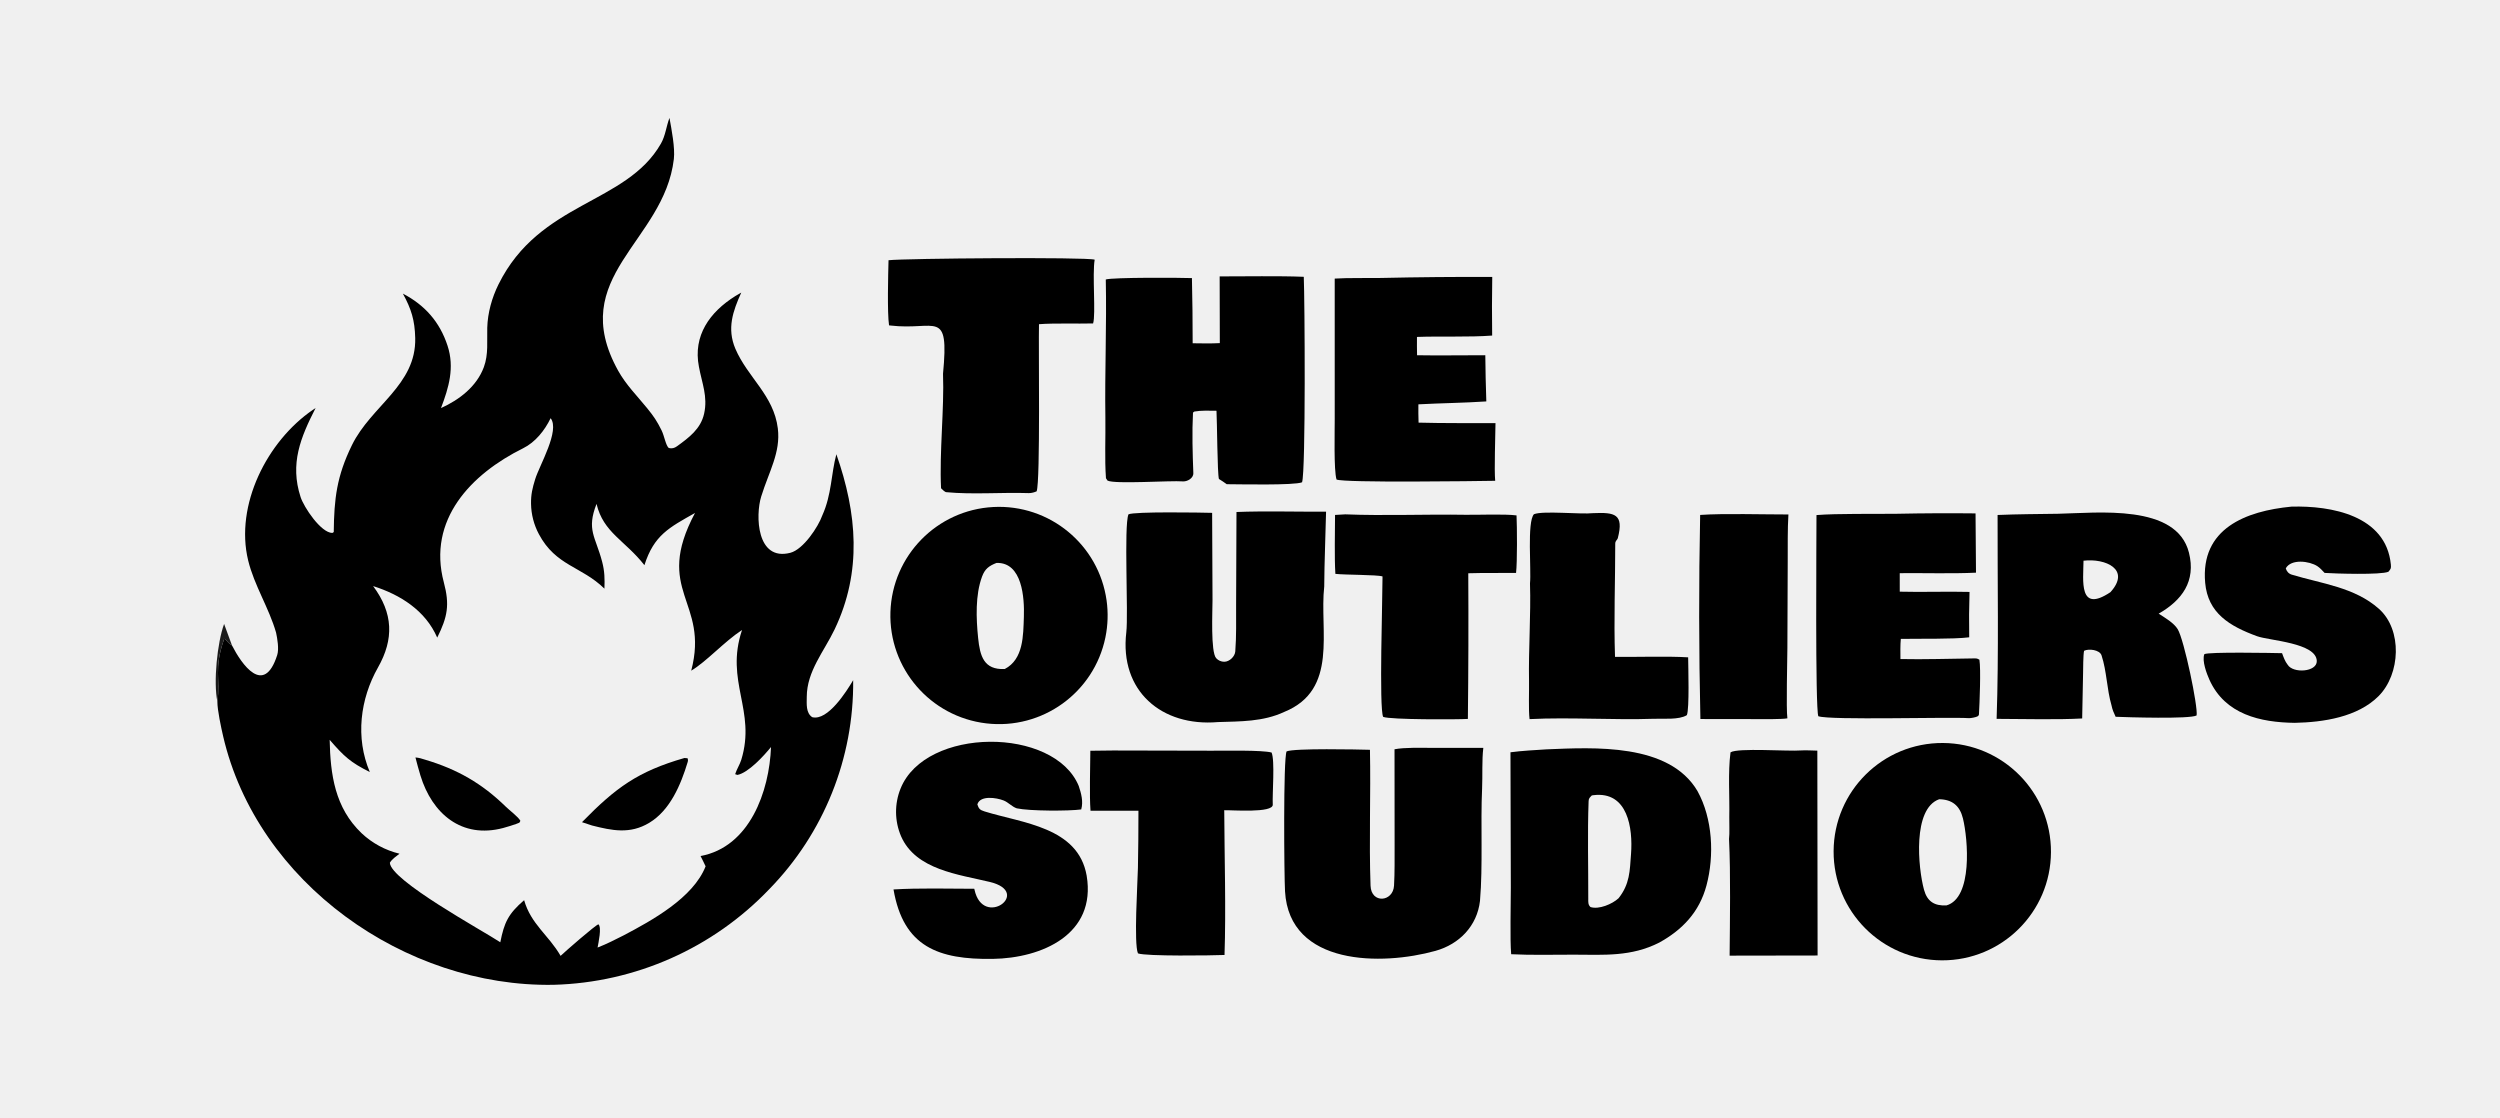
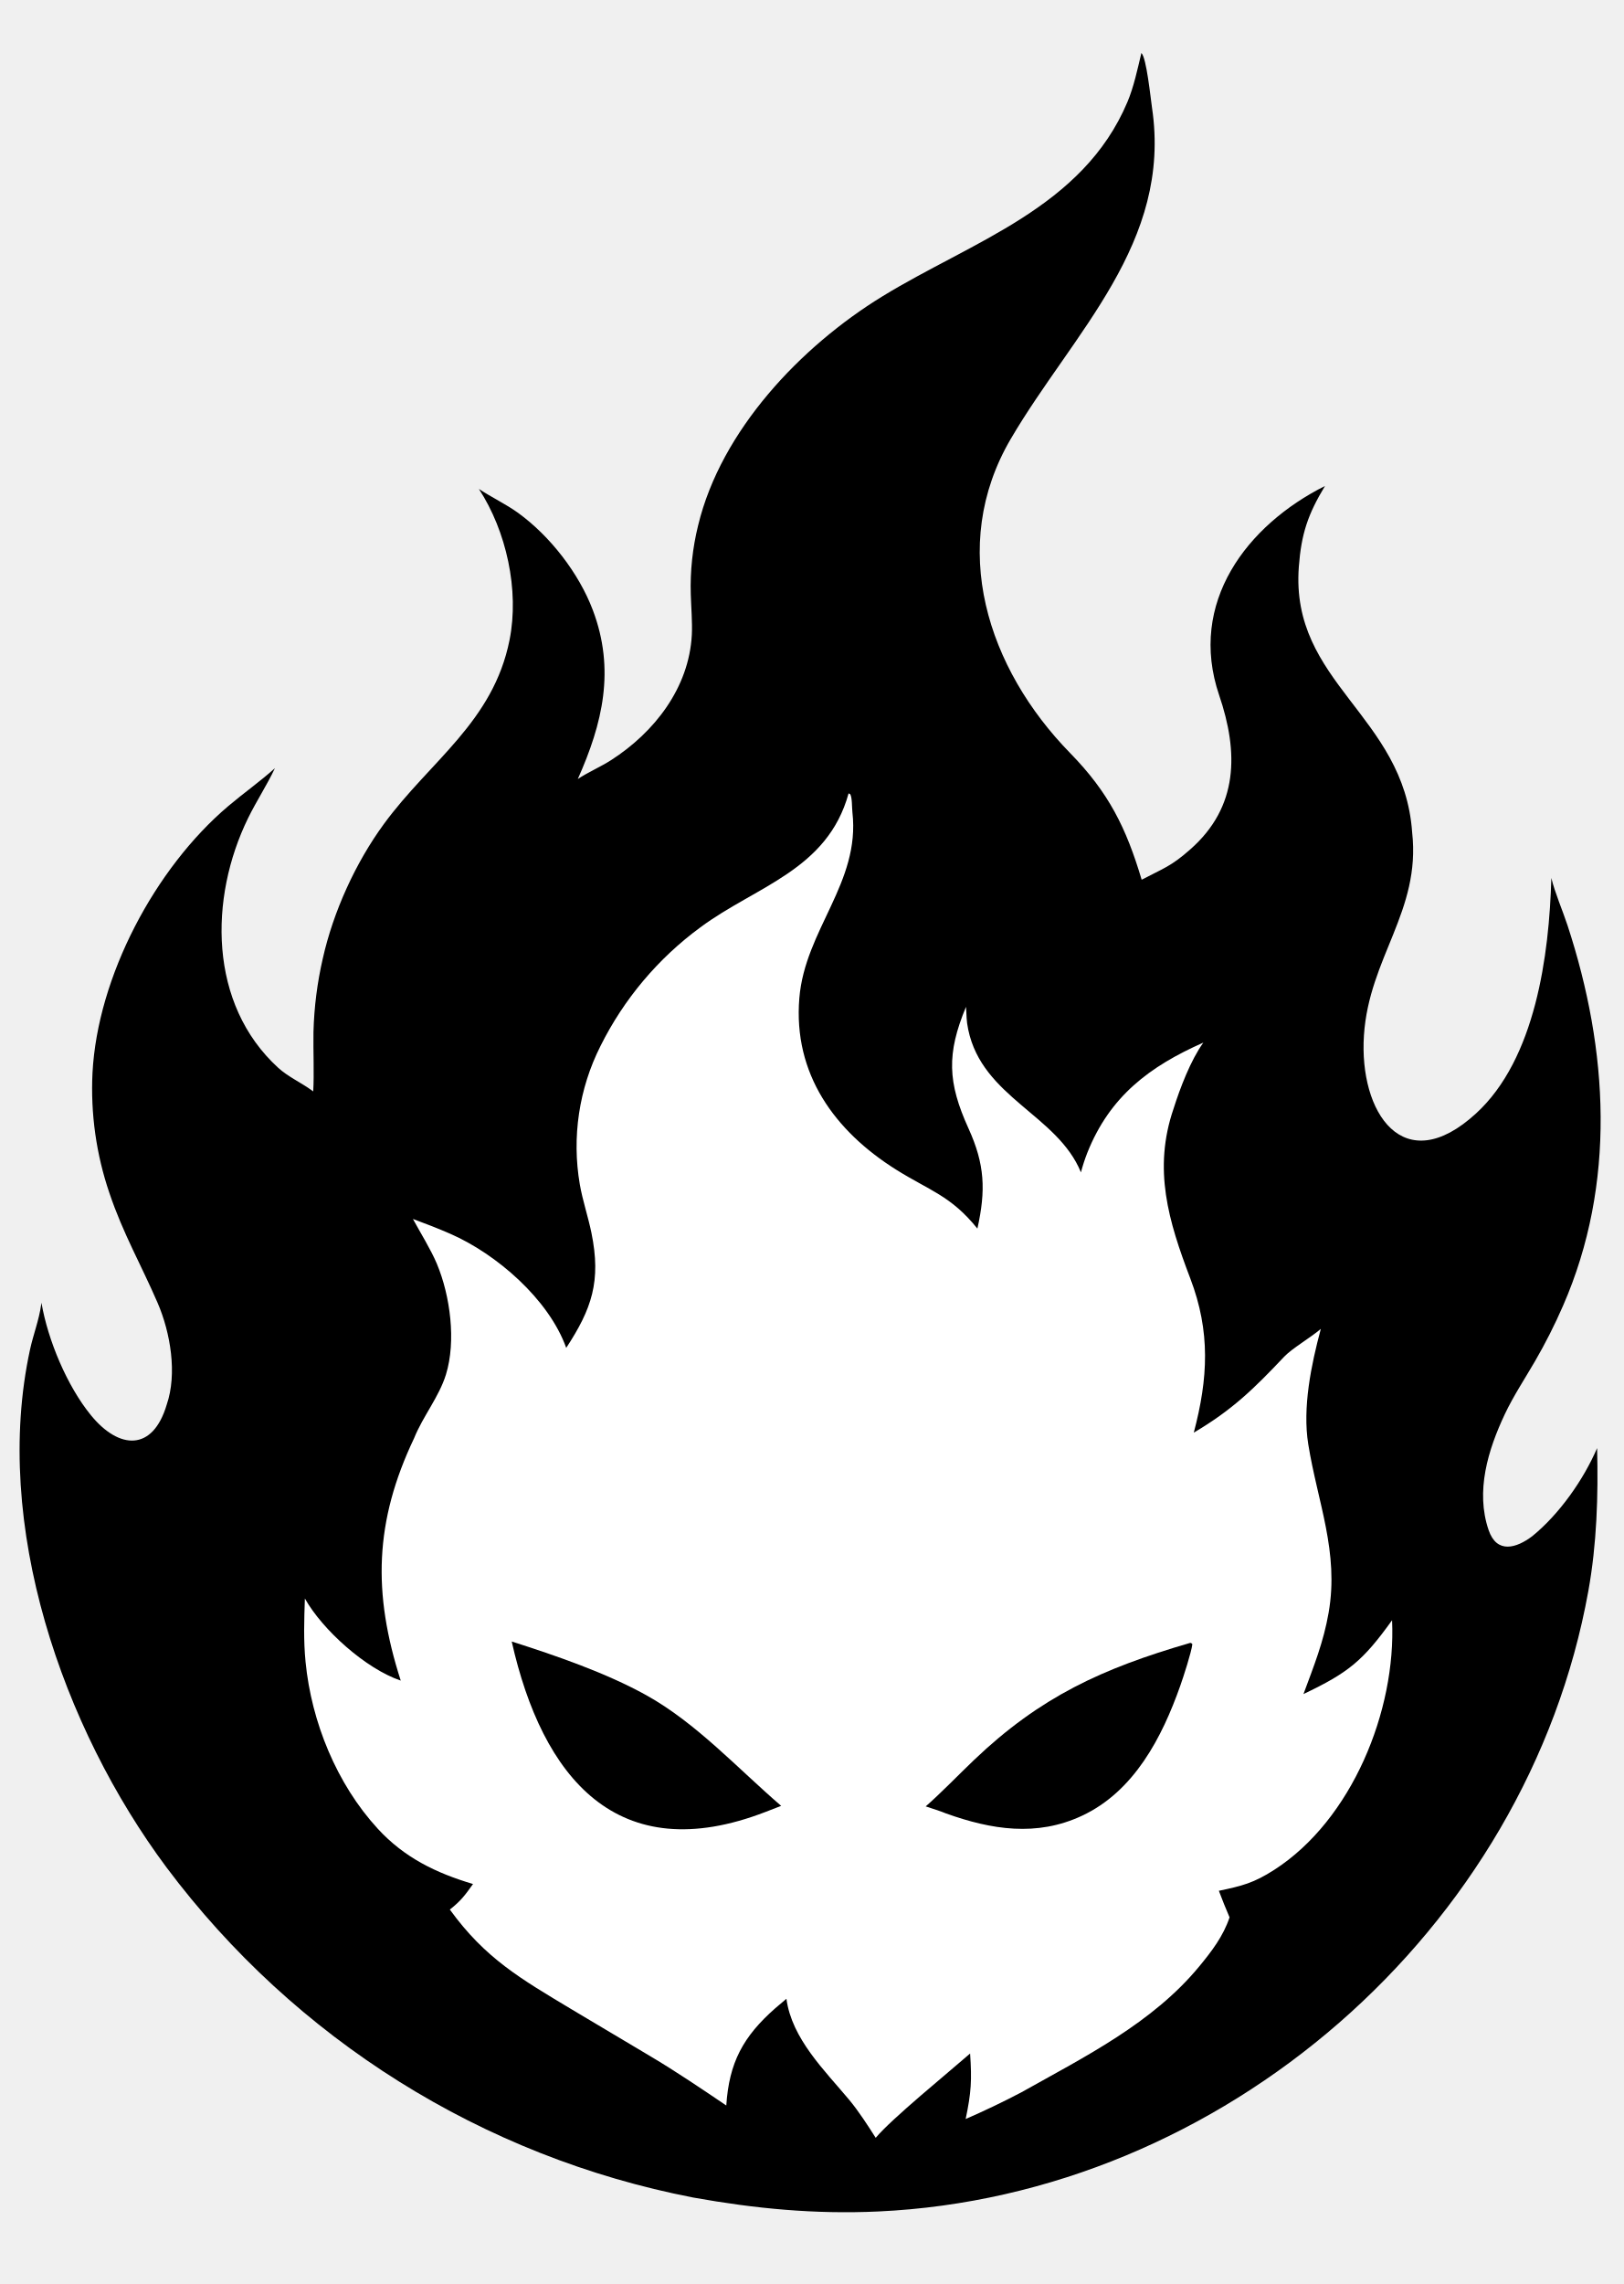
- <svg xmlns="http://www.w3.org/2000/svg" width="2484" height="1110" viewBox="0 0 2484 1110">
-   <clipPath id="cl_3">
-     <rect width="2484" height="1110" />
+ <svg xmlns="http://www.w3.org/2000/svg" width="413" height="581" viewBox="0 0 413 581">
+   <clipPath id="cl_4">
+     <rect width="413" height="581" />
  </clipPath>
-   <g clip-path="url(#cl_3)">
-     <path transform="translate(-191 -152)" d="M629.167 557.469C647.352 549.253 664.644 536.058 671.768 516.741C676.471 503.988 674.76 490.927 675.137 477.662C675.559 462.797 679.752 447.807 686.33 434.529C727.231 351.963 813.146 355.122 847.699 294.691C852.223 286.778 853.001 277.537 856.179 269.168C858.281 280.626 861.837 298.956 860.541 310.019C850.869 392.583 753.16 426.542 805.186 520.311C812.966 534.333 824.088 545.365 834.17 557.785C840.55 565.645 843.806 570.436 848.324 579.578C851.108 585.211 852.467 594.53 855.475 597.125C858.544 597.94 861.104 597.273 863.673 595.409C875.641 586.727 887.217 578.182 890.603 563.044C894.403 546.059 888.474 532.748 885.452 516.414C879.396 485.456 896.205 462.099 921.553 446.201C923.513 444.983 925.504 443.817 927.525 442.703C919.184 461.204 913.144 478.325 921.632 498.447C933.917 527.15 959.787 544.661 963.854 577.7C966.788 601.541 955.044 620.444 947.318 645.382C941.53 664.062 942.604 709.93 976.276 701.261C989.212 697.93 1004.09 675.351 1008.04 664.107C1017.45 643.298 1016.71 622.972 1022.01 603.33C1042.6 662.001 1047.71 719.933 1020.27 777.358C1009.79 799.284 992.674 818.91 992.603 844.418C992.584 851.294 991.579 860.307 998.023 864.589C1013.45 868.547 1032.06 839.11 1038.71 827.81C1039.5 905.305 1009.55 979.955 955.412 1035.41C899.306 1094.17 822.24 1128.35 741.026 1130.51C593.629 1133.08 446.411 1029.22 412.665 883.333C410.761 875.102 406.915 857.308 406.989 849.194C410.299 826.217 403.032 817.339 413.731 786.777L415.108 787.221C417.399 790.192 418.326 791.252 421.486 793.265C431.026 811.913 453.21 844.27 466.429 802.879C468.356 796.844 466.593 786.607 465.314 780.609C458.336 756.161 443.57 733.592 437.573 708.845C424.248 653.86 456.347 590.331 501.967 559.141C502.823 558.55 503.694 557.981 504.578 557.433C489.636 586.689 478.873 612.638 489.67 645.884C492.937 655.942 509.781 681.367 521.204 681.538L522.611 680.689C522.967 647.43 525.574 625.119 540.694 594.259C559.9 555.06 604.689 534.664 603.56 487.847C603.132 470.098 599.684 459.068 591.306 443.734C613.106 455.143 627.924 471.775 635.692 495.524C642.785 517.207 636.996 536.936 629.167 557.469ZM625.418 785.523C613.694 758.561 588.767 742.919 561.727 734.322C581.782 761.241 582.524 787.036 566.569 815.188C548.856 846.444 543.919 884.913 558.451 919.088C539.189 909.476 532.955 903.702 518.554 887.085C519.278 921.54 523.671 954.549 550.358 979.951C560.911 989.861 573.863 996.852 587.939 1000.24C584.504 1002.95 580.546 1005.56 578.362 1009.21C579.028 1026.81 670.109 1076.37 688.105 1088.23C691.977 1068.7 695.867 1060.11 711.769 1046.42C718.608 1070.36 735.988 1080.96 748.015 1101.74C752.244 1097.66 782.657 1071.09 785.572 1070.41C789.084 1073.17 785.568 1088.97 784.748 1093.49C793.92 1089.92 801.931 1085.77 810.71 1081.35C838.863 1066.52 879.792 1044.08 892.087 1012.78C890.476 1009.44 888.814 1005.81 887.087 1002.56C935.957 993.462 955.401 938.357 957.089 894.22C949.978 902.983 934.675 919.782 923.719 921.972L921.438 921.228C923.075 916.177 926.12 911.554 927.541 906.924C942.587 857.859 911.091 829.219 928.278 777.968C910.721 789.408 892.873 809.441 877.799 818.379C896.11 748.743 839.909 739.881 881.562 661.691C855.872 676.182 840.8 683.707 831.293 713.549C811.904 688.809 790.55 681.341 783.712 652.661C773.565 678.68 782.622 684.794 789.293 710.158C791.802 719.698 791.895 727.112 791.555 736.878C768.856 714.629 743.335 714.454 726.45 682.751C721.493 673.478 718.817 663.158 718.644 652.645C718.481 643.156 720.036 636.945 722.773 628.059C727.018 614.273 747.599 579.752 738.102 567.511C732.215 579.764 722.833 591.432 710.791 597.389C659.128 622.946 615.408 668.391 632 730.682C637.916 752.895 635.75 764.789 625.418 785.523Z" />
-     <path transform="translate(-191 -152)" d="M603.785 904.611C607.672 904.907 609.739 905.732 613.264 906.783C645.489 916.387 669.825 930.313 693.904 953.846C697.273 957.138 706.041 963.721 708.054 967.54C707.02 970.044 707.21 969.271 703.741 970.72C699.487 972.203 695.184 973.54 690.839 974.729C649.818 985.578 620.337 960.593 608.725 922.476C606.915 916.537 605.349 910.622 603.785 904.611Z" />
-     <path transform="translate(-191 -152)" d="M871.05 905.146L874.135 905.39C874.699 906.901 874.711 907.725 874.23 909.32C867.47 931.699 856.857 957.065 836.085 969.557C816.921 981.081 799.054 977.218 779.311 972.233L769.251 968.924C802.964 934.468 824.683 918.548 871.05 905.146Z" />
-     <path transform="translate(-191 -152)" d="M1727.51 896.554C1774.57 894.64 1849.42 890.086 1877.62 938.009C1892.73 965.349 1894.51 1002.02 1886.53 1031.86C1879.47 1058.26 1862.71 1075.75 1839.69 1088.53C1811.83 1102.72 1784.88 1100.68 1754.69 1100.56C1734.17 1100.48 1712.95 1101.18 1692.5 1100.11C1691.22 1085.66 1692.2 1050.34 1692.16 1034.09L1691.8 899.471C1703.38 897.928 1715.79 897.324 1727.51 896.554ZM1799.2 1044.5C1810.43 1030.32 1810.34 1017.52 1811.61 1000.24C1813.46 975.268 1808.62 937.841 1774.2 942.099C1773.69 942.165 1773.17 942.242 1772.65 942.329C1770.85 944.252 1769.55 945.019 1769.45 947.856C1768.24 980.127 1769.21 1012.59 1769.1 1044.91C1769.09 1048.41 1768.85 1050.93 1771.29 1053.23C1779.62 1055.94 1792.98 1050.28 1799.2 1044.5Z" />
-     <path transform="translate(-191 -152)" d="M1402.85 426.638C1429.28 426.689 1460.42 425.995 1486.43 427.028C1487.39 448.148 1488.47 619.877 1484.73 631.205C1477.13 634.418 1421.86 633.135 1409.89 633.106C1407.71 631.609 1404.31 629.105 1402.12 627.899C1400.53 622.593 1400.34 571.075 1399.7 560.14C1392.89 560.025 1384.27 559.729 1377.71 560.906L1376.36 561.952C1375.33 581.887 1375.95 602.156 1376.7 622.044C1376.9 627.39 1370.34 630.65 1366.3 630.313C1354.25 629.308 1298.6 633.249 1291.43 629.515L1289.88 627.167C1288.49 608.23 1289.59 586.523 1289.3 567.342C1288.62 521.913 1290.67 474.953 1289.7 429.695C1296.57 427.508 1364.39 427.852 1375.3 428.316C1375.79 449.895 1376.04 471.479 1376.03 493.063C1385.2 493.198 1393.85 493.397 1403.01 492.917L1402.85 426.638Z" />
-     <path transform="translate(-191 -152)" d="M2121.52 890.239C2181.09 890.606 2229.12 939.155 2228.84 998.732C2228.55 1058.31 2180.07 1106.4 2120.5 1106.2C2060.8 1106.01 2012.59 1057.41 2012.87 997.71C2013.15 938.012 2061.82 889.871 2121.52 890.239ZM2124.98 1051.63C2151.21 1044.16 2146.48 986.007 2141.38 965.188C2138.27 952.522 2130.69 946.364 2117.8 946.115C2091.2 955.476 2096.77 1014.16 2102.68 1036C2105.91 1047.92 2113.29 1052.2 2124.98 1051.63Z" />
-     <path transform="translate(-191 -152)" d="M1289.34 785.286C1278.05 840.189 1226.62 877.316 1170.95 870.742C1115.29 864.168 1073.92 816.081 1075.73 760.06C1077.55 704.038 1121.94 658.727 1177.91 655.766C1233.88 652.804 1282.81 693.179 1290.52 748.697C1292.21 760.872 1291.81 773.246 1289.34 785.286ZM1189.3 816.74C1208 807.047 1207.69 783.42 1208.32 764.784C1208.95 746.362 1206.85 710.462 1181.09 711.33C1173.74 714.246 1169.65 717.119 1166.78 724.848C1159.99 743.136 1160.89 766.42 1162.85 785.728C1164.71 803.997 1168.52 817.676 1189.3 816.74Z" />
-     <path transform="translate(-191 -152)" d="M2235.78 662.478C2274.91 661.693 2353.69 652.221 2365.95 701.166C2373.09 729.657 2359 748.429 2335.84 761.75C2342.11 765.726 2351.01 770.997 2354.76 777.145C2361.19 787.683 2375.1 854.546 2373.55 862.865C2367.16 866.608 2304.31 864.677 2293.09 864.191C2291.05 859.648 2290 857.637 2288.97 852.742C2284.26 836.556 2284.35 819.111 2279.08 803.131C2277.24 797.573 2266.22 796.292 2261.73 798.645C2260.82 802.825 2260.83 816.509 2260.73 821.666L2259.85 865.861C2235.12 867.284 2200.26 866.29 2174.84 866.261C2177.08 802.557 2175.63 727.697 2175.8 663.687C2195.46 662.844 2216.04 662.787 2235.78 662.478ZM2287.93 740.379C2308.5 717.701 2282.92 706.549 2261.18 709.113C2261.01 728.68 2256 761.747 2287.93 740.379Z" />
-     <path transform="translate(-191 -152)" d="M1419.57 660.726C1446.73 659.593 1480.82 660.581 1508.58 660.395C1508.05 685.075 1506.91 710.114 1506.76 734.707C1501.82 778.669 1521.25 837.35 1466.97 859.39C1445.97 869.209 1423.11 868.743 1401.25 869.451C1345.18 874.302 1303.21 838.471 1310.09 780.332C1312.27 761.933 1307.57 674.403 1312.24 663.055C1317.83 660.163 1384.51 661.25 1395.38 661.568L1395.76 748.005C1395.78 759.265 1393.76 799.788 1399.39 805.972C1401.45 808.269 1404.4 809.565 1407.48 809.528C1412.7 809.453 1417.98 804.267 1418.37 799.286C1419.54 784.278 1419.16 768.7 1419.2 753.63L1419.57 660.726Z" />
-     <path transform="translate(-191 -152)" d="M1576.6 896.477C1586.54 894.524 1603.11 895.053 1613.6 895.086C1630.68 895.182 1647.76 895.182 1664.83 895.087C1663.32 907.443 1664.19 922.64 1663.62 935.24C1662.01 970.551 1664.51 1012.37 1661.52 1047.12C1658.69 1071.97 1641.02 1090.17 1617.25 1096.79C1564.36 1111.53 1472.02 1112 1467.8 1037.59C1466.93 1022.28 1465.96 905.329 1469.37 898.574C1477.1 895.329 1539.96 896.634 1552.18 897.002C1553.1 941.8 1551.17 987.284 1552.78 1032.09C1553.43 1050.12 1575.16 1048.3 1576.11 1031.99C1576.88 1018.85 1576.61 1004.96 1576.68 991.733L1576.6 896.477Z" />
-     <path transform="translate(-191 -152)" d="M1159.07 1035.08L1159.26 1035.99C1167.73 1074.99 1217.08 1038.63 1174.6 1028.33C1143.59 1020.81 1100.9 1016.32 1086.31 982.943C1079.81 967.793 1079.65 950.676 1085.85 935.405C1110.64 874.059 1238.44 873.881 1262.83 932.932C1265.33 940.355 1267.51 948.389 1265.31 956.255C1253.2 957.945 1214.03 957.951 1201.25 955.159C1196.53 953.574 1192.87 949.179 1188.2 947.345C1181.06 944.545 1164.85 941.986 1162.1 951.267C1163.52 955.674 1164.68 956.802 1169.35 958.259C1206.87 969.965 1262.26 973.671 1270.71 1022.05C1280.48 1080.44 1226.18 1104.07 1177.23 1104.76C1123.67 1105.51 1088.61 1093.01 1078.79 1035.75C1103.48 1034.27 1134.08 1034.97 1159.07 1035.08Z" />
-     <path transform="translate(-191 -152)" d="M2467.81 655.381C2507.22 654.3 2561.78 664.025 2566.57 712.988C2566.95 716.949 2566.39 717.334 2564.12 720.101C2556.65 723.37 2511.11 721.953 2500.73 721.253C2498.65 719.024 2496.1 716.224 2493.56 714.569C2485.59 709.374 2467.44 707.098 2462.15 716.707C2463.02 719.74 2465 722.032 2468.09 722.968C2497.73 731.975 2530.49 735.425 2554.63 756.877C2578.22 777.834 2576.09 821.82 2554.39 843.625C2533.6 864.514 2499.55 869.64 2471.15 870.216C2436.79 869.807 2401.83 861.863 2386.31 827.458C2383.53 821.309 2378.72 808.548 2381.22 801.992C2384.93 799.549 2449.7 800.797 2458.46 800.994C2459.8 804.669 2461.41 809.235 2463.95 812.392C2469.31 821.376 2493.19 819.768 2492.96 808.794C2492.56 790.606 2445.68 788.549 2433.65 784.15C2406.28 774.14 2384.76 761.22 2382.06 731.094C2377.22 677.043 2422.58 659.734 2467.81 655.381Z" />
-     <path transform="translate(-191 -152)" d="M1073.84 410.562C1090.26 408.682 1270.96 407.27 1278.67 410.018C1276.18 424.544 1279.92 464.324 1277.11 473.375C1261.08 473.798 1238.25 472.95 1223.34 474.126C1222.76 493.98 1224.83 630.072 1221.01 640.177C1219.05 641.072 1215.91 642.047 1213.2 641.957C1186.35 641.059 1157.46 643.551 1131.13 641.019C1129.72 640.883 1126.96 638.091 1126.03 637.131C1124.28 601.189 1129.29 558.391 1127.99 523.368C1134.21 457.728 1121.01 480.878 1075.48 475.408L1074.35 475.264C1072.47 462.619 1073.49 424.544 1073.84 410.562Z" />
-     <path transform="translate(-191 -152)" d="M2075.79 662.487C2101.83 661.942 2127.87 661.816 2153.9 662.108L2154.35 721.008C2130.83 722.143 2102.72 721.254 2078.58 721.502L2078.6 739.881C2101.31 740.514 2124.83 739.515 2147.93 740.135C2147.44 755.162 2147.34 770.198 2147.61 785.23C2131.63 787.228 2097.41 786.46 2079.66 786.809C2079.04 793.193 2079.25 800.351 2079.28 806.823C2102.27 807.363 2128.97 806.459 2152.25 806.193C2155.06 806.255 2155.21 806.066 2157.73 807.474C2159.31 816.738 2157.93 850.299 2157.3 861.667C2157.25 862.622 2156.71 863.309 2155.84 863.799C2154.23 864.697 2149.04 865.68 2147.31 865.563C2127.56 864.221 2009.07 867.795 1997.69 863.648C1994.51 856.339 1995.88 684.778 1995.86 663.779C2016.14 662.117 2054.05 662.793 2075.79 662.487Z" />
-     <path transform="translate(-191 -152)" d="M1517.17 428.803C1530.14 427.984 1549.2 428.423 1562.93 428.187C1599.85 427.354 1636.77 427.015 1673.7 427.169C1673.36 446.581 1673.34 465.997 1673.61 485.41C1651.25 487.147 1622.27 485.911 1598.9 486.774C1598.76 492.756 1598.92 498.968 1598.99 504.968C1621.12 505.373 1644.49 504.908 1666.8 504.956C1666.95 520.258 1667.28 535.557 1667.81 550.851C1645.98 552.328 1622.44 552.555 1600.31 553.749C1600.14 559.642 1600.38 565.992 1600.49 571.923C1625.49 572.623 1651.83 572.322 1676.93 572.416C1676.82 584.96 1675.58 618.753 1676.62 629.715C1658.36 630.047 1526.24 631.833 1518.98 628.445C1516.16 619.456 1517.23 579.991 1517.18 568.247L1517.17 428.803Z" />
-     <path transform="translate(-191 -152)" d="M1296.7 897.684L1394.97 897.908C1407.47 897.93 1445.31 897.172 1454.44 899.707C1457.92 907.653 1455.03 941.215 1455.62 951.476C1456.13 960.148 1414.19 956.775 1407.41 957.041C1407.6 1002.26 1409.21 1056.4 1407.68 1100.86C1395.32 1101.39 1329.77 1102.31 1321.67 1099.28C1317.5 1089.61 1321.31 1029.51 1321.64 1014.49C1322 995.519 1322.18 976.54 1322.16 957.562L1274.53 957.521C1273.36 942.04 1274.27 914.387 1274.36 897.948L1296.7 897.684Z" />
-     <path transform="translate(-191 -152)" d="M1527.62 663.053C1566.64 664.624 1607.74 662.847 1646.82 663.487C1659.64 663.697 1685.67 662.532 1697.83 664.103C1698.37 675.315 1698.62 710.637 1697.35 721.272C1682.06 721.431 1664.99 721.114 1649.88 721.6C1650.16 769.84 1650.02 818.082 1649.48 866.32C1639.76 866.964 1572.15 867.181 1565.31 864.283C1561.12 856.118 1564.78 743.985 1564.68 724.752C1559.36 722.965 1527.56 723.325 1517.83 722.194C1516.78 704.993 1517.47 681.338 1517.5 663.643L1527.62 663.053Z" />
-     <path transform="translate(-191 -152)" d="M1711.21 731.656C1712.63 718.408 1708.12 670.557 1715.12 662.94C1724.19 659.206 1761.54 663.278 1774.07 661.864C1795.37 660.97 1804.75 662.534 1798.42 686.823C1798.02 688.389 1795.9 689.262 1795.91 692.162C1795.93 729.137 1794.41 767.783 1795.68 804.662C1817.87 804.919 1847.38 803.844 1868.35 805.127C1868.44 814.883 1869.7 856.363 1867.06 862.566C1859.38 867.4 1843.71 865.854 1834.58 866.173C1793.96 867.595 1751.17 864.464 1710.76 866.515C1709.64 857.284 1710.43 838.482 1710.24 828.606C1709.66 797.065 1712.18 763.019 1711.21 731.656Z" />
-     <path transform="translate(-191 -152)" d="M1910.44 899.535C1917.51 894.857 1968.21 898.721 1980.44 897.638C1983.34 897.381 1993.17 897.664 1996.71 897.831L1996.96 1101.38L1909.55 1101.53C1909.84 1066.04 1910.65 1020.67 1908.97 985.642C1909.67 980.101 1909.08 969.664 1909.21 963.663C1909.67 943.407 1907.81 919.338 1910.44 899.535Z" />
-     <path transform="translate(-191 -152)" d="M1880.27 663.641C1903.77 662.001 1942.96 663.201 1967.98 663.179C1967.05 677.424 1967.37 695.31 1967.28 709.807L1966.95 795.74C1966.91 807.539 1965.62 856.708 1966.96 865.747C1961.53 866.772 1943.54 866.5 1937.05 866.509L1880.52 866.426C1878.97 798.841 1878.89 731.23 1880.27 663.641Z" />
-     <path fill="#FFFEFF" fill-opacity="0.012" transform="translate(-191 -152)" d="M1278.67 410.018L1280.97 411.67C1281.59 419.267 1281.85 438.395 1284.34 444.42C1284.61 439.115 1283.89 434.869 1286.55 431.054L1289.7 429.695C1290.67 474.953 1288.62 521.913 1289.3 567.342C1289.59 586.523 1288.49 608.23 1289.88 627.167C1289.15 626.964 1287.48 626.16 1286.83 625.87C1281.24 617.623 1286.2 491.415 1284.74 470.494C1280.86 469.199 1284.88 472.977 1277.11 473.375C1279.92 464.324 1276.18 424.544 1278.67 410.018Z" />
-     <path fill="#FFFEFF" fill-opacity="0.012" transform="translate(-191 -152)" d="M1967.98 663.179L1971.29 663.852C1973.97 669.451 1971.01 848.255 1969.01 863.413L1966.96 865.747C1965.62 856.708 1966.91 807.539 1966.95 795.74L1967.28 709.807C1967.37 695.31 1967.05 677.424 1967.98 663.179Z" />
-     <path fill="#FFFEFF" fill-opacity="0.012" transform="translate(-191 -152)" d="M1508.58 660.395C1512.92 660.91 1525.67 661.054 1527.62 663.053L1517.5 663.643C1517.47 681.338 1516.78 704.993 1517.83 722.194C1527.56 723.325 1559.36 722.965 1564.68 724.752C1551.84 726.888 1525.04 725.697 1511.52 724.669C1510.11 727.606 1507.95 731.806 1506.76 734.707C1506.91 710.114 1508.05 685.075 1508.58 660.395Z" />
-     <path fill="#FFFEFF" fill-opacity="0.012" transform="translate(-191 -152)" d="M1664.83 895.087C1666.38 895.492 1667.97 895.49 1668 896.722C1668.88 940.298 1668.82 985.257 1667.42 1028.94C1667.21 1035.32 1666.51 1040.65 1665.15 1044.47C1663.39 1045.98 1663.55 1046.04 1661.52 1047.12C1664.51 1012.37 1662.01 970.551 1663.62 935.24C1664.19 922.64 1663.32 907.443 1664.83 895.087Z" />
-     <path fill="#FFFEFF" fill-opacity="0.012" transform="translate(-191 -152)" d="M1710.76 866.515C1709.21 866.508 1706.05 865.794 1705.99 863.928C1704.64 823.67 1705.41 782.939 1707.68 742.695C1707.88 739.106 1709.77 734.872 1711.21 731.656C1712.18 763.019 1709.66 797.065 1710.24 828.606C1710.43 838.482 1709.64 857.284 1710.76 866.515Z" />
-     <path fill="#FFFEFF" fill-opacity="0.012" transform="translate(-191 -152)" d="M1126.03 637.131C1124.96 634.211 1121.62 634.179 1121.62 631.99C1121.65 617.007 1121.2 531.667 1127.99 523.368C1129.29 558.391 1124.28 601.189 1126.03 637.131Z" />
-     <path fill="#FFFEFF" fill-opacity="0.027" transform="translate(-191 -152)" d="M1262.83 932.932C1266.21 934.642 1266.86 936.539 1269.97 937.663C1270.37 925.467 1268.24 912.196 1270.66 900.878C1271.96 894.777 1293.3 895.467 1296.7 897.684L1274.36 897.948C1274.27 914.387 1273.36 942.04 1274.53 957.521C1271.88 957.313 1269.49 956.49 1265.31 956.255C1267.51 948.389 1265.33 940.355 1262.83 932.932Z" />
-     <path fill="#FFFEFF" fill-opacity="0.012" transform="translate(-191 -152)" d="M1377.71 560.906C1384.27 559.729 1392.89 560.025 1399.7 560.14C1400.34 571.075 1400.53 622.593 1402.12 627.899C1399.09 626.654 1398.92 626.443 1396.39 624.275C1394.26 605.536 1395.43 581.326 1394.48 561.49C1388.09 561.579 1384.05 561.495 1377.71 560.906Z" />
-     <path fill="#FFFEFF" fill-opacity="0.016" transform="translate(-191 -152)" d="M1908.97 985.642L1907.96 984.805C1903.82 968.815 1905.2 930.91 1905.07 912.839C1905.03 906.467 1905.97 903.369 1910.44 899.535C1907.81 919.338 1909.67 943.407 1909.21 963.663C1909.08 969.664 1909.67 980.101 1908.97 985.642Z" />
-     <path fill="#FFFEFF" fill-opacity="0.012" transform="translate(-191 -152)" d="M1676.93 572.416L1680.43 572.753C1683.43 577.532 1681.24 620.278 1681 628.175C1678.7 629.952 1679.99 629.241 1676.62 629.715C1675.58 618.753 1676.82 584.96 1676.93 572.416Z" />
-     <path fill="#020202" fill-opacity="0.894" transform="translate(-191 -152)" d="M413.67 771.93L421.486 793.265C418.326 791.252 417.399 790.192 415.108 787.221L413.731 786.777C403.032 817.339 410.299 826.217 406.989 849.194C402.913 829.892 406.857 790.516 413.67 771.93Z" />
-     <path fill="#FFFEFF" fill-opacity="0.008" transform="translate(-191 -152)" d="M1290.52 748.697C1292.19 749.168 1294.58 749.386 1295.17 751.225C1297.86 759.527 1297.86 774.991 1291.59 781.565C1289.93 783.301 1291.24 783.462 1289.34 785.286C1291.81 773.246 1292.21 760.872 1290.52 748.697Z" />
-     <defs>
-       <linearGradient id="gradient_0" gradientUnits="userSpaceOnUse" x1="1457.13" y1="-8.121" x2="1454.041" y2="394.855">
-         <stop offset="0" stop-color="#080506" />
-         <stop offset="1" stop-color="#292828" stop-opacity="0.984" />
-       </linearGradient>
-     </defs>
-     <path fill="url(#gradient_0)" transform="translate(-191 -152)" d="M0 0L2912 0L2912 387.895L2910.58 387.317C2911.58 382.3 2910.03 380.542 2908.52 375.146L2907.9 376.523C2909.39 383.692 2909.29 399.13 2908.83 406.782C2905.98 370.843 2907.14 335.12 2905.37 299.353C2904.88 289.49 2903.46 250.818 2901.05 244.322C2899.84 218.362 2900.81 185.267 2900.85 158.682L2901.27 12.201C2851.01 11.374 2798.56 12.136 2748.12 12.066L2432.6 11.736L1522.07 12.194L5.333 12.773C5.46 21.012 5.411 29.254 5.184 37.492C3.393 58.851 4.862 93.269 4.698 112.61C4.571 127.453 5.057 259.962 0 266.837L0 0Z" />
-     <path fill="#020202" fill-opacity="0.984" transform="translate(-191 -152)" d="M5.184 37.492C6.173 52.797 5.752 71.541 5.738 87.078L5.683 166.538L5.989 419.191L5.802 1088.47L5.643 1346.75C5.605 1387.27 4.184 1433.54 5.233 1473.52C129.022 1475.26 256.922 1473.71 380.997 1473.66L1065.17 1473.51L2901.35 1473.96L2901.43 652.543L2901.37 394.7L2900.85 295.856C2900.81 280.287 2900.24 259.531 2901.05 244.322C2903.46 250.818 2904.88 289.49 2905.37 299.353C2907.14 335.12 2905.98 370.843 2908.83 406.782C2909.29 399.13 2909.39 383.692 2907.9 376.523L2908.52 375.146C2910.03 380.542 2911.58 382.3 2910.58 387.317L2912 387.895L2912 1480L0 1480L0 266.837C5.057 259.962 4.571 127.453 4.698 112.61C4.862 93.269 3.393 58.851 5.184 37.492Z" />
+   <g clip-path="url(#cl_4)">
+     <path transform="translate(-68 -83)" d="M358.411 96.484C359.709 97.613 360.76 108.017 361.111 110.364C366.26 144.815 341.049 167.592 325.193 194.617C309.072 222.094 319.31 253.111 340.287 274.567C350.081 284.585 354.531 293.537 358.483 306.784C363.944 303.92 365.986 303.384 370.823 299.088C383.2 288.234 383.129 274.322 378.201 259.849C370.179 236.285 385.291 216.566 405.128 206.623C400.787 213.808 399.098 218.782 398.469 227.201C396.262 256.743 425.244 264.905 427.307 294.761C429.535 314.833 416.34 326.555 415.038 346.386C413.75 366.008 425.074 383.205 443.586 366.213C458.681 352.357 462.178 325.981 462.72 306.336C463.602 310.04 465.609 314.654 466.835 318.388C477.266 350.177 479.259 384.099 465.699 415.152C463.587 420.008 461.194 424.737 458.534 429.316C455.987 433.698 453.037 438.169 450.885 442.731C446.604 451.807 443.381 462.325 446.761 472.222C448.853 478.346 453.865 476.809 457.875 473.765C464.752 468.167 470.889 459.446 474.366 451.364C474.675 463.487 474.291 475.774 472.133 487.729C456.553 574.059 378.998 641.52 291.462 645.551C275.387 646.292 260.2 644.844 244.391 642.008C190.836 631.641 143.059 601.706 110.369 558.037C83.909 522.517 65.969 470.862 75.634 426.323C76.466 422.488 77.944 418.752 78.484 414.826L78.544 414.37C80.182 423.932 85.091 435.609 91.138 443.008C98.29 451.761 106.88 452.29 110.425 440.293C113.103 432.51 111.413 422.083 108.101 414.421C103.91 404.727 99.317 396.81 95.838 386.488C92.485 376.659 91.025 366.284 91.535 355.912C92.825 331.44 107.416 303.871 126.071 288.063C129.983 284.748 134.148 281.822 137.95 278.411C135.938 282.7 133.266 286.739 131.133 291.092C121.164 311.441 121.042 338.426 138.795 354.631C141.296 356.915 144.687 358.424 147.426 360.436L147.695 360.636C147.959 356.238 147.676 350.107 147.759 345.503C147.923 339.223 148.715 332.974 150.124 326.852C152.792 314.932 158.473 302.436 165.695 292.579C177.444 276.542 193.482 266.663 197.646 245.81C200.18 233.119 196.835 218.084 189.845 207.371C192.961 209.451 196.821 211.286 199.839 213.476C207.976 219.382 215.27 228.784 218.824 238.159C224.59 253.372 221.334 267.013 215.014 281.167C217.524 279.485 220.836 278.064 223.507 276.347C234.516 269.269 243.317 257.968 244.027 244.492C244.191 241.362 243.848 237.389 243.761 234.21C243.579 228.291 244.21 222.376 245.636 216.628C251.476 192.43 271.799 171.104 292.444 158.43C315.325 144.383 343.494 135.893 354.864 108.937C356.48 105.106 357.438 100.538 358.411 96.484Z" />
+     <path fill="white" transform="translate(-68 -83)" d="M283.915 284.817L284.344 285.048C284.852 286.032 284.743 288.384 284.889 289.663C286.927 307.568 272.814 319.496 271.38 336.918C269.795 356.184 280.369 370.709 295.985 380.52C304.515 385.879 309.951 387.15 316.687 395.529C318.861 385.772 318.581 379.195 314.43 370.065C309.1 358.34 308.826 351.048 313.787 339.118C313.983 341.562 313.828 342.396 314.356 344.923C317.96 362.181 337.076 366.6 343.03 381.222C343.474 379.538 344.014 377.881 344.648 376.259C350.382 361.835 360.551 354.246 374.176 348.216C370.945 352.69 368.231 359.864 366.612 364.982C361.31 380.424 365.3 393.626 370.863 408.226C376.021 421.763 375.398 433.623 371.744 447.43C381.542 441.652 386.992 436.314 394.759 428.1C396.736 426.01 401.477 423.261 404.067 421.044C401.606 430.206 399.372 441.055 400.869 450.377C403.242 465.159 408.741 477.805 406.055 493.221C404.744 500.743 402.324 506.71 399.652 513.93C411.082 508.495 414.761 505.507 422.193 495.153C423.268 518.172 411.934 545.947 392.257 558.62C387 562.006 384.058 562.727 378.127 563.977C378.979 566.251 379.886 568.504 380.846 570.734C379.263 575.502 376.282 579.399 373.128 583.218C361.19 597.676 344.048 606.157 327.854 615.253C323.221 617.685 318.5 619.946 313.701 622.03C315.123 615.246 315.292 612.223 314.832 605.369C309.24 610.263 294.868 621.95 290.812 626.813C288.861 623.739 286.415 619.964 284.096 617.184C277.832 609.673 269.464 601.625 268.097 591.443C267.148 592.224 266.211 593.02 265.286 593.829C257.088 601.024 253.507 607.663 252.794 618.591C246.747 614.495 239.81 609.812 233.535 606.097L213.656 594.26C200.433 586.318 191.495 581.229 182.457 568.749C185.256 566.549 186.303 565.127 188.354 562.251C178.929 559.441 170.886 555.555 164.104 548.172C153.668 536.809 147.236 521.031 145.745 505.743C145.202 500.17 145.389 495.156 145.573 489.624C150.03 497.588 161.078 507.515 169.964 510.508C162.778 488.208 163.29 470.014 173.37 448.831C175.604 443.271 179.721 438.332 181.477 432.622C184.078 424.166 182.58 412.665 179.155 404.479C177.656 400.897 174.93 396.522 173.061 393.075C176.34 394.29 179.322 395.436 182.519 396.828C194.294 401.955 207.649 413.495 212.068 425.871C218.571 415.942 221.001 408.908 218.48 396.588C217.666 392.609 216.214 388.278 215.526 384.284C213.462 372.296 215.304 359.961 220.78 349.098C226.724 337.156 235.435 326.806 246.186 318.909C260.332 308.396 278.525 304.398 283.915 284.817Z" />
+     <path transform="translate(-68 -83)" d="M198.199 500.564C209.416 504.142 222.217 508.542 232.454 514.232C245.201 521.317 255.774 532.935 266.758 542.373L262.86 543.884C225.041 558.543 205.976 535.13 198.199 500.564Z" />
+     <path transform="translate(-68 -83)" d="M370.772 500.932C371.193 500.937 370.973 500.875 371.382 501.243C371.129 503.351 369.095 509.586 368.312 511.806C363.663 524.977 356.569 538.679 343.297 544.889C331.749 550.292 320.246 548.422 308.747 544.318C307.411 543.741 304.979 542.997 303.53 542.504C306.958 539.559 312.307 534.063 315.817 530.717C332.749 514.571 348.483 507.413 370.772 500.932Z" />
  </g>
</svg>
